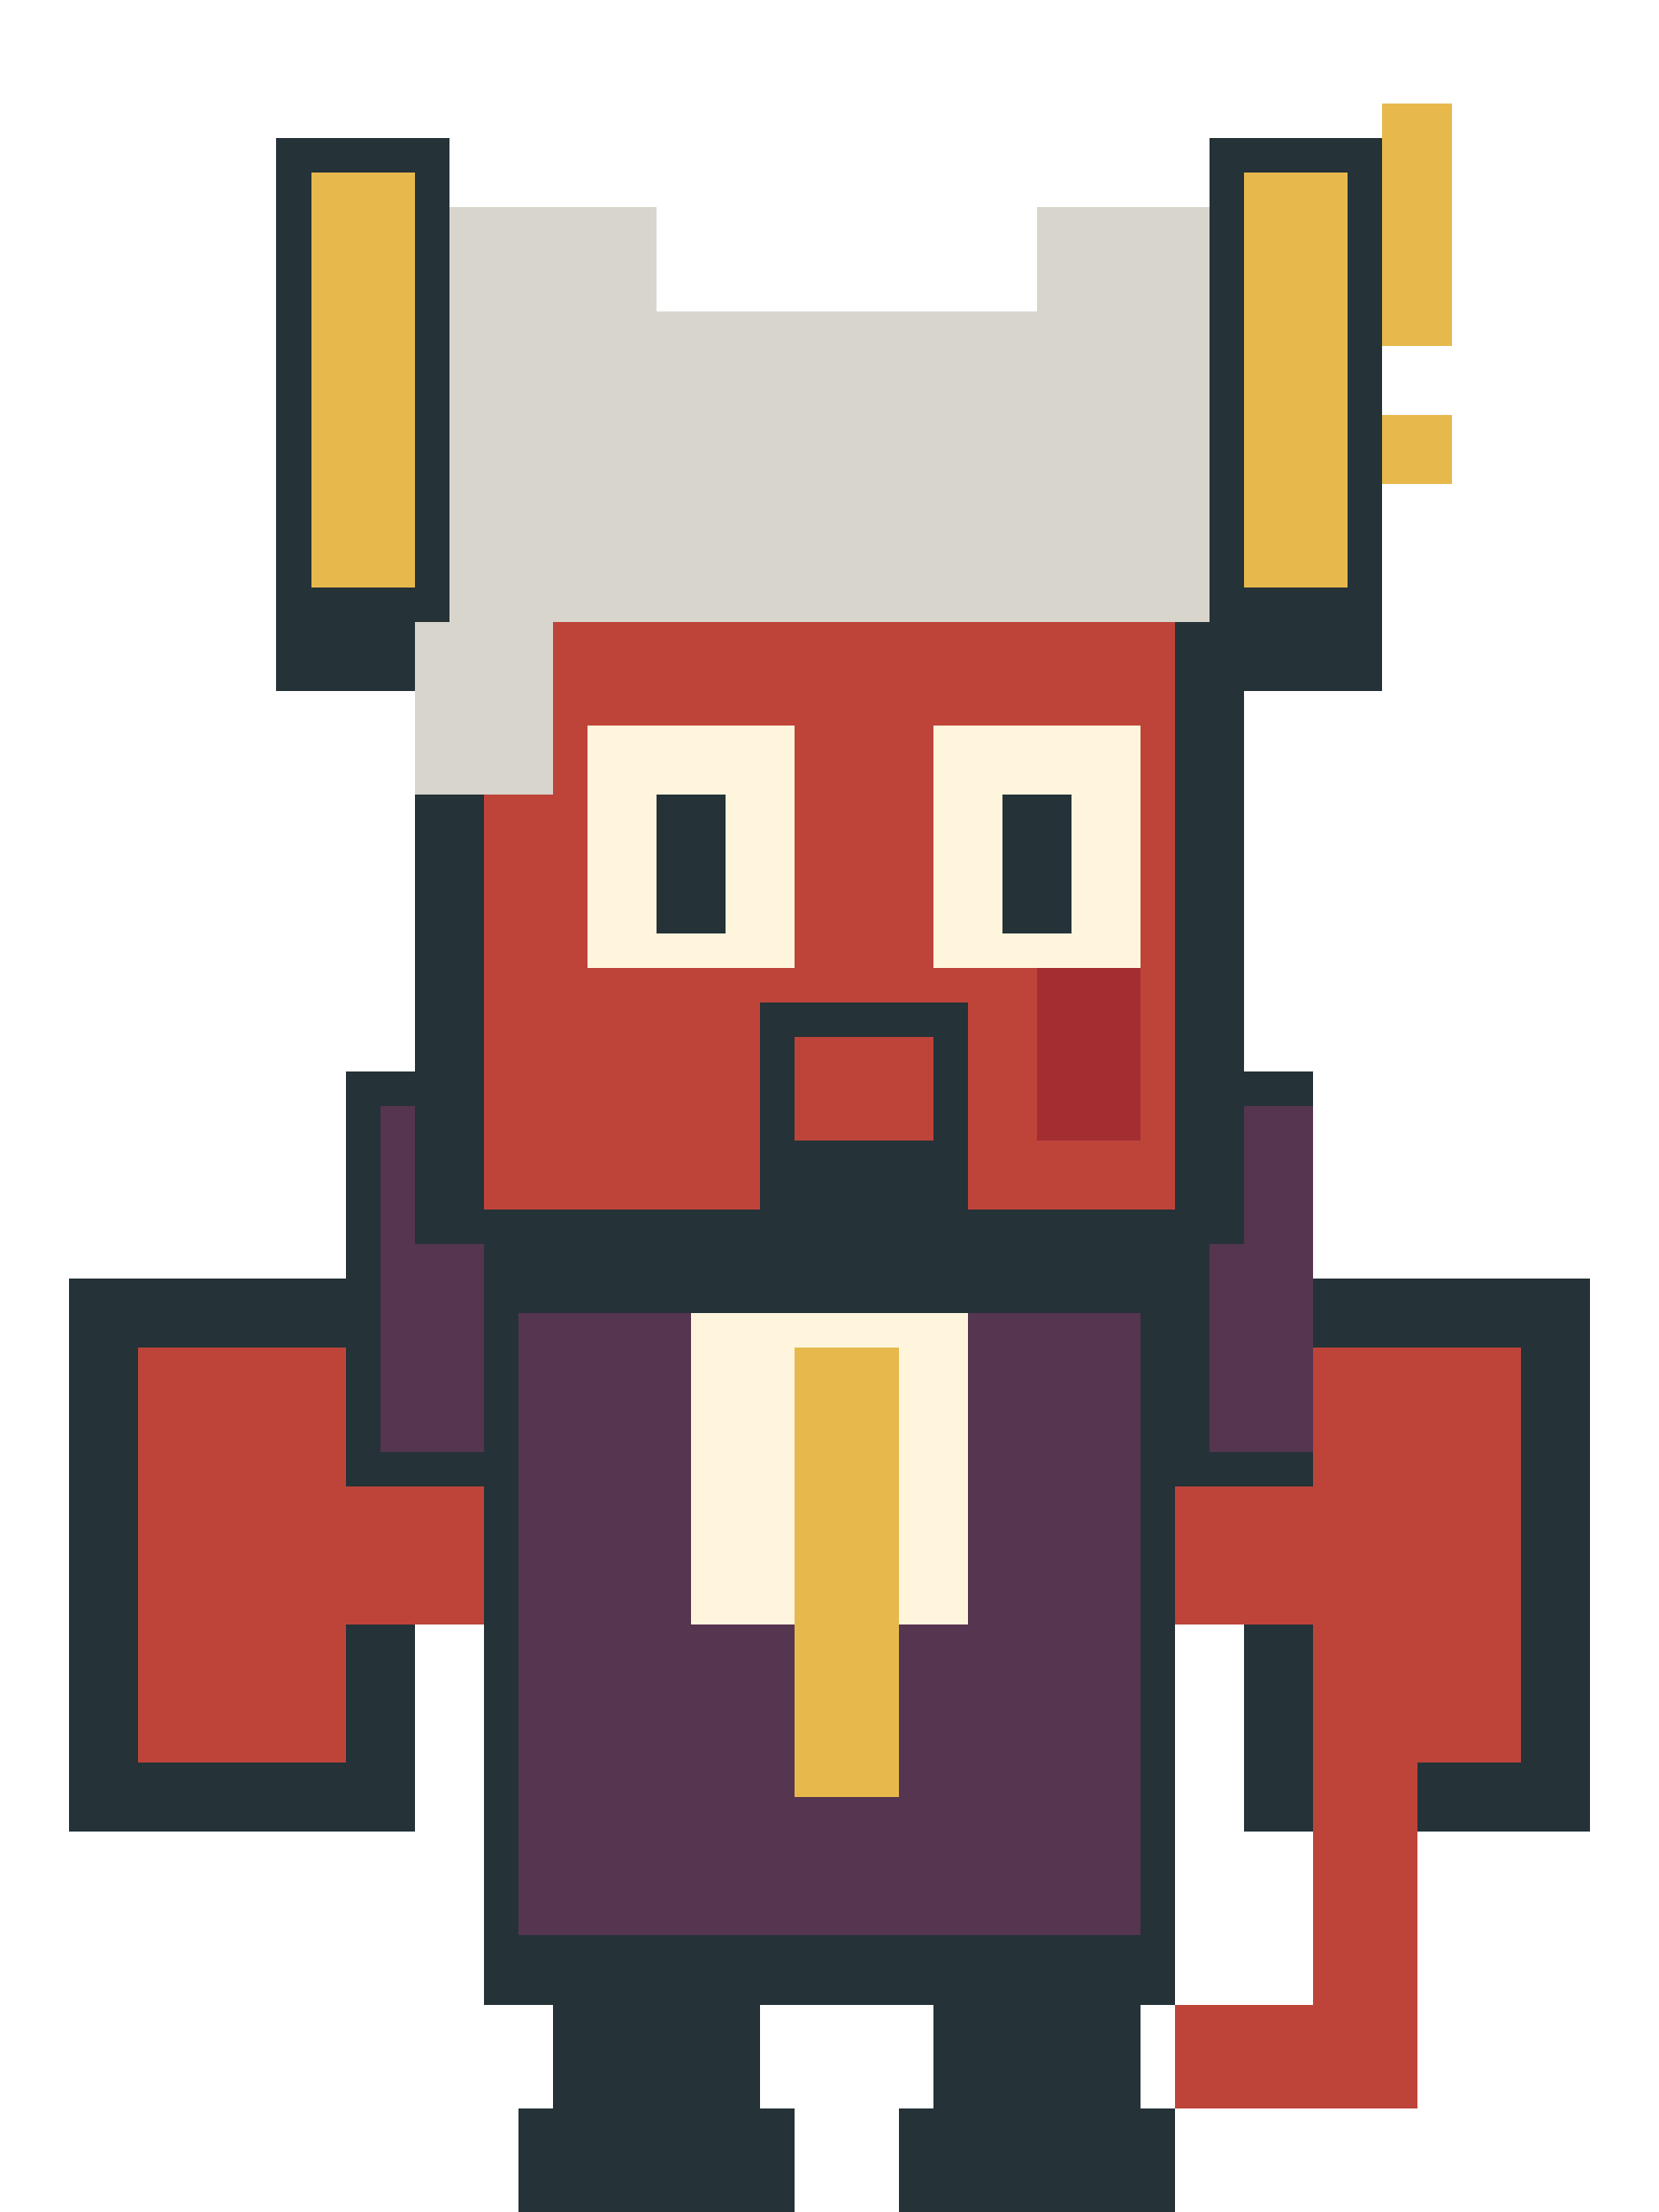
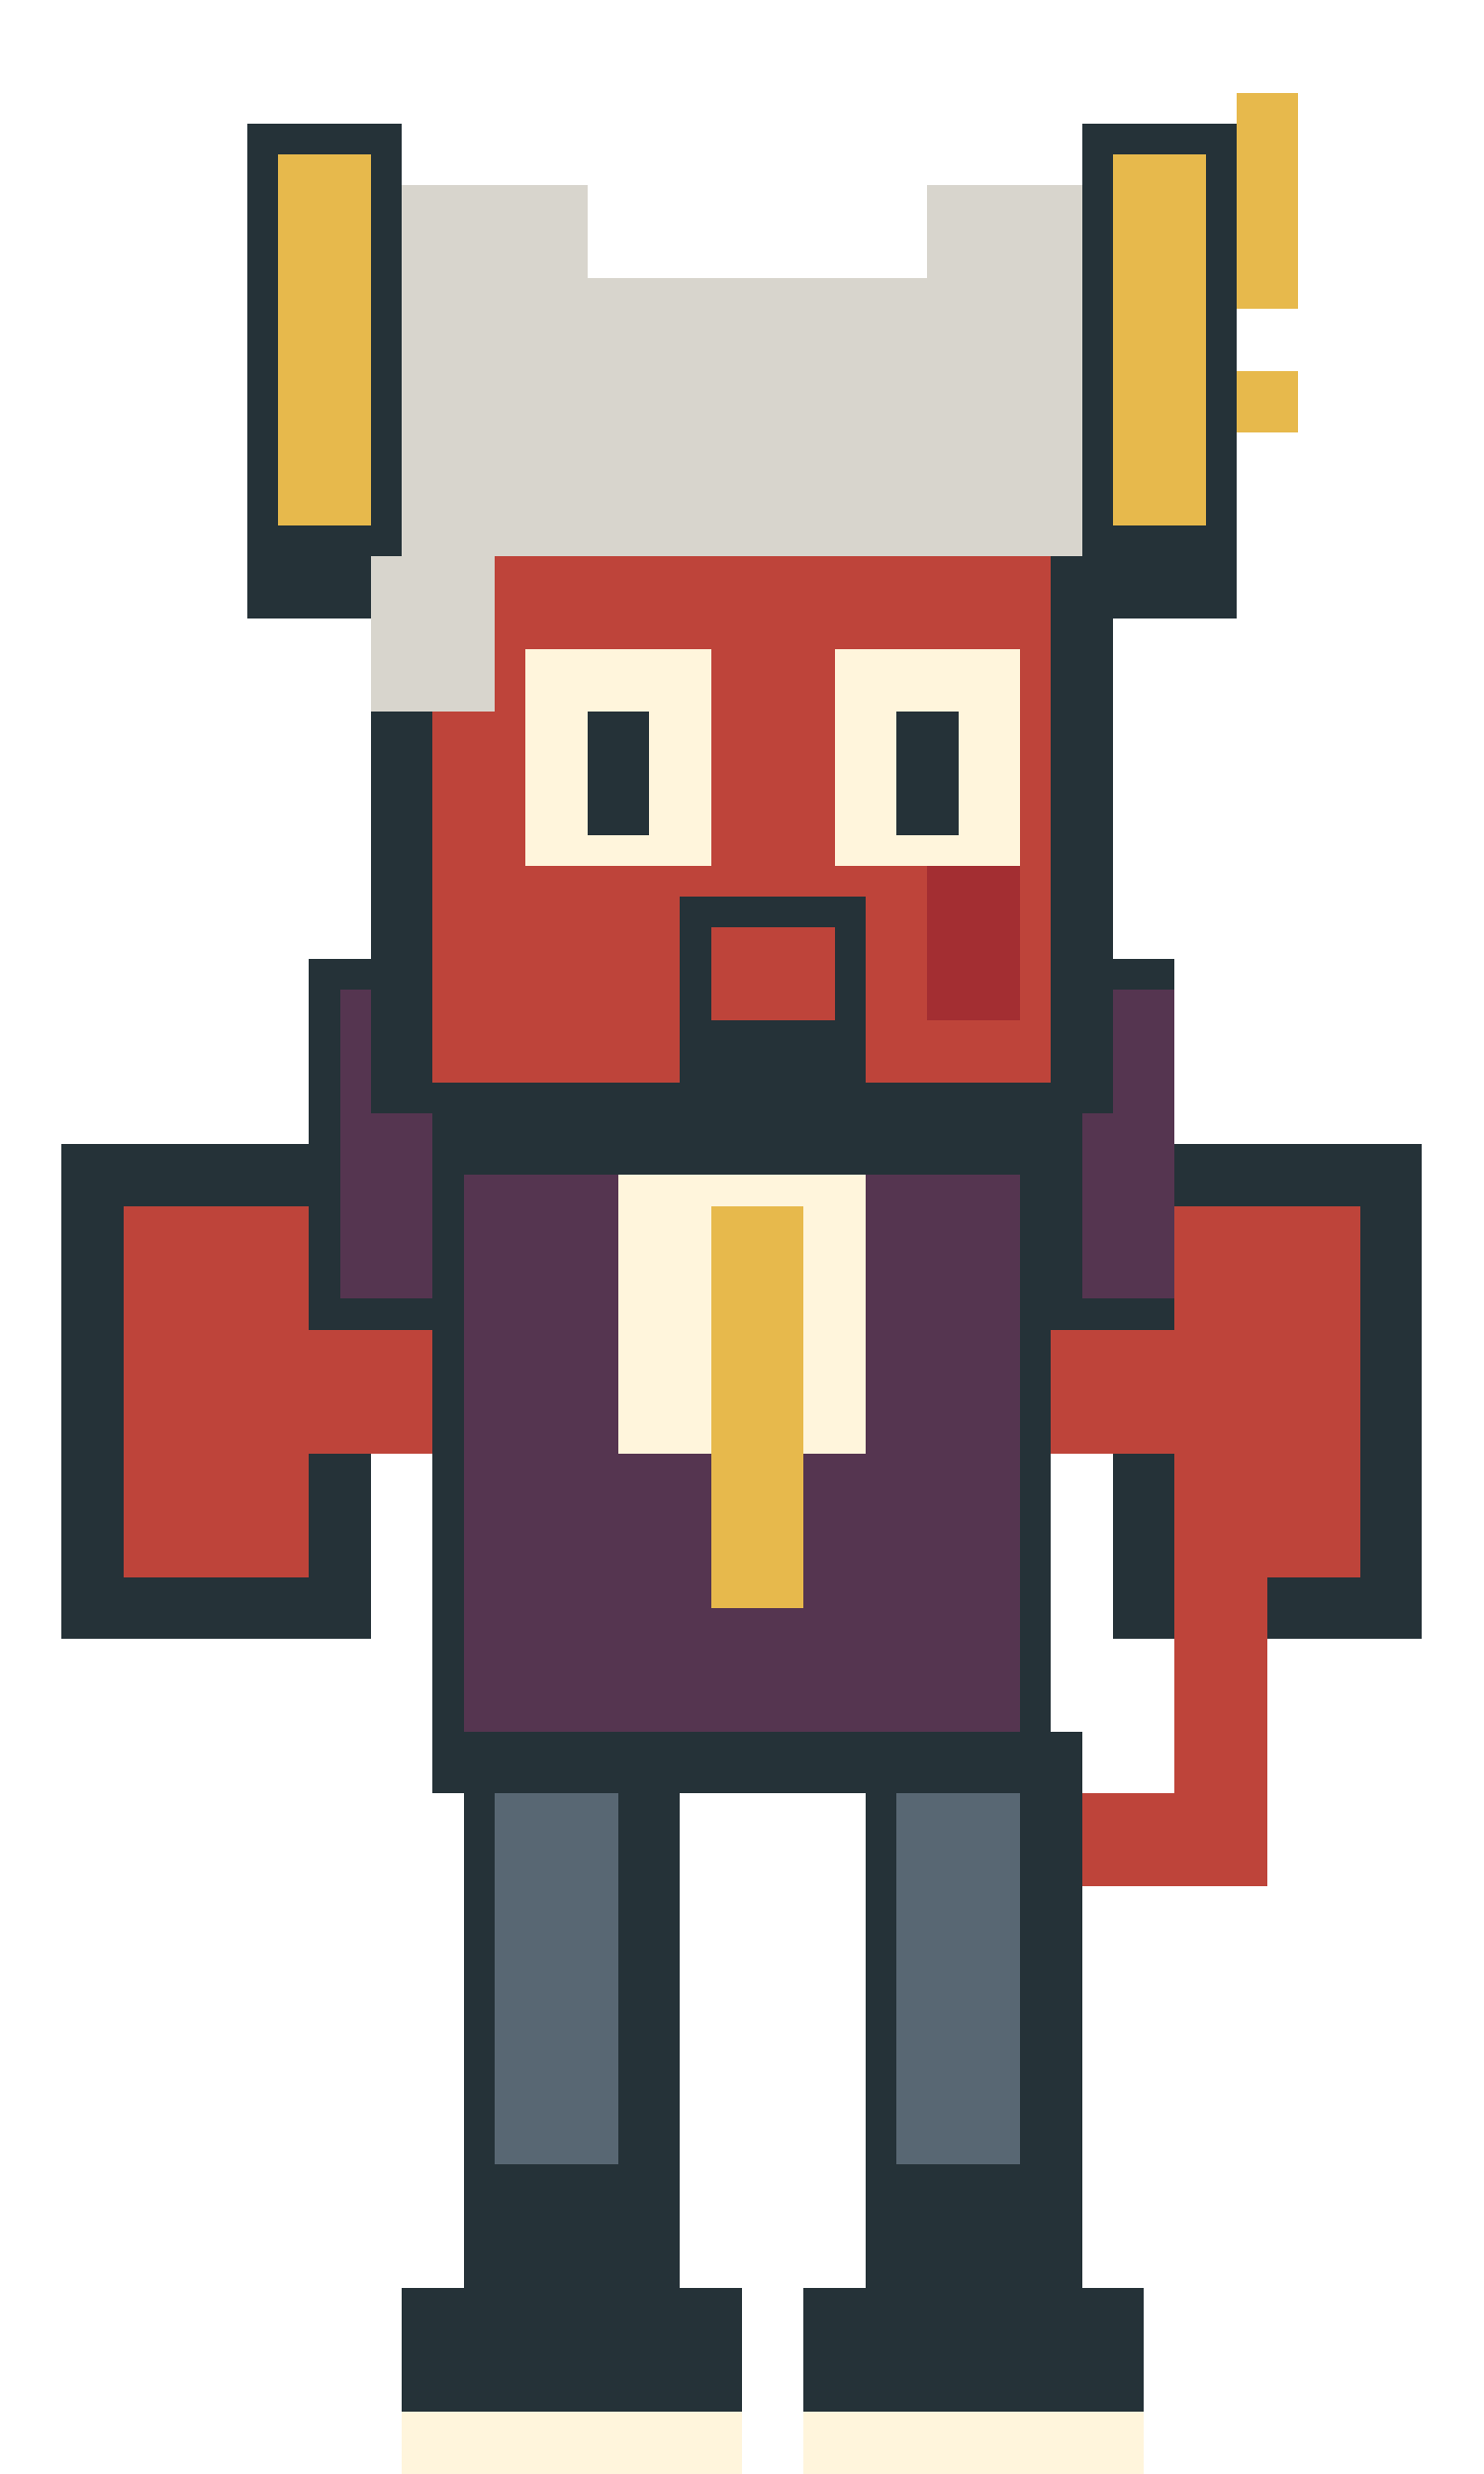
- <svg xmlns="http://www.w3.org/2000/svg" width="48" height="64" viewBox="0 0 48 64" shape-rendering="crispEdges">
+ <svg xmlns="http://www.w3.org/2000/svg" width="48" height="80" viewBox="0 0 48 80" shape-rendering="crispEdges">
  <rect x="2" y="37" width="10" height="16" fill="#253238" />
  <rect x="4" y="39" width="6" height="12" fill="#be443a" />
  <rect x="36" y="37" width="10" height="16" fill="#253238" />
  <rect x="38" y="39" width="6" height="12" fill="#be443a" />
  <rect x="38" y="49" width="3" height="11" fill="#be443a" />
  <rect x="34" y="58" width="7" height="3" fill="#be443a" />
  <rect x="14" y="36" width="20" height="22" fill="#253238" />
  <rect x="15" y="38" width="18" height="18" fill="#553550" />
-   <rect x="16" y="57" width="6" height="5" fill="#253238" />
-   <rect x="15" y="61" width="8" height="3" fill="#253238" />
-   <rect x="27" y="57" width="6" height="5" fill="#253238" />
-   <rect x="26" y="61" width="8" height="3" fill="#253238" />
+   <rect x="15" y="56" width="7" height="19" fill="#253238" />
+   <rect x="16" y="58" width="4" height="12" fill="#586773" />
+   <rect x="13" y="74" width="11" height="5" fill="#253238" />
+   <rect x="13" y="78" width="11" height="2" fill="#fff5dc" />
+   <rect x="28" y="56" width="7" height="19" fill="#253238" />
+   <rect x="29" y="58" width="4" height="12" fill="#586773" />
+   <rect x="26" y="74" width="11" height="5" fill="#253238" />
+   <rect x="26" y="78" width="11" height="2" fill="#fff5dc" />
  <rect x="10" y="31" width="4" height="15" fill="#253238" />
  <rect x="11" y="32" width="3" height="10" fill="#553550" />
  <rect x="10" y="43" width="4" height="4" fill="#be443a" />
  <rect x="34" y="31" width="4" height="15" fill="#253238" />
  <rect x="35" y="32" width="3" height="10" fill="#553550" />
  <rect x="34" y="43" width="4" height="4" fill="#be443a" />
  <rect x="20" y="38" width="8" height="9" fill="#fff5dc" />
  <rect x="23" y="39" width="3" height="13" fill="#e7b94c" />
  <rect x="12" y="12" width="24" height="24" fill="#253238" />
  <rect x="14" y="15" width="20" height="20" fill="#be443a" />
  <rect x="12" y="9" width="24" height="9" fill="#d8d5cd" />
  <rect x="13" y="6" width="6" height="9" fill="#d8d5cd" />
  <rect x="30" y="6" width="5" height="9" fill="#d8d5cd" />
  <rect x="8" y="4" width="5" height="16" fill="#253238" />
  <rect x="35" y="4" width="5" height="16" fill="#253238" />
  <rect x="9" y="5" width="3" height="12" fill="#e7b94c" />
  <rect x="36" y="5" width="3" height="12" fill="#e7b94c" />
  <rect x="12" y="18" width="4" height="5" fill="#d8d5cd" />
  <rect x="30" y="24" width="3" height="9" fill="#a32e32" />
  <rect x="17" y="21" width="6" height="7" fill="#fff5dc" />
  <rect x="19" y="23" width="2" height="4" fill="#253238" />
  <rect x="27" y="21" width="6" height="7" fill="#fff5dc" />
  <rect x="29" y="23" width="2" height="4" fill="#253238" />
  <rect x="22" y="29" width="6" height="6" fill="#253238" />
  <rect x="23" y="30" width="4" height="3" fill="#be443a" />
  <rect x="40" y="3" width="2" height="7" fill="#e7b94c" />
  <rect x="40" y="12" width="2" height="2" fill="#e7b94c" />
</svg>
